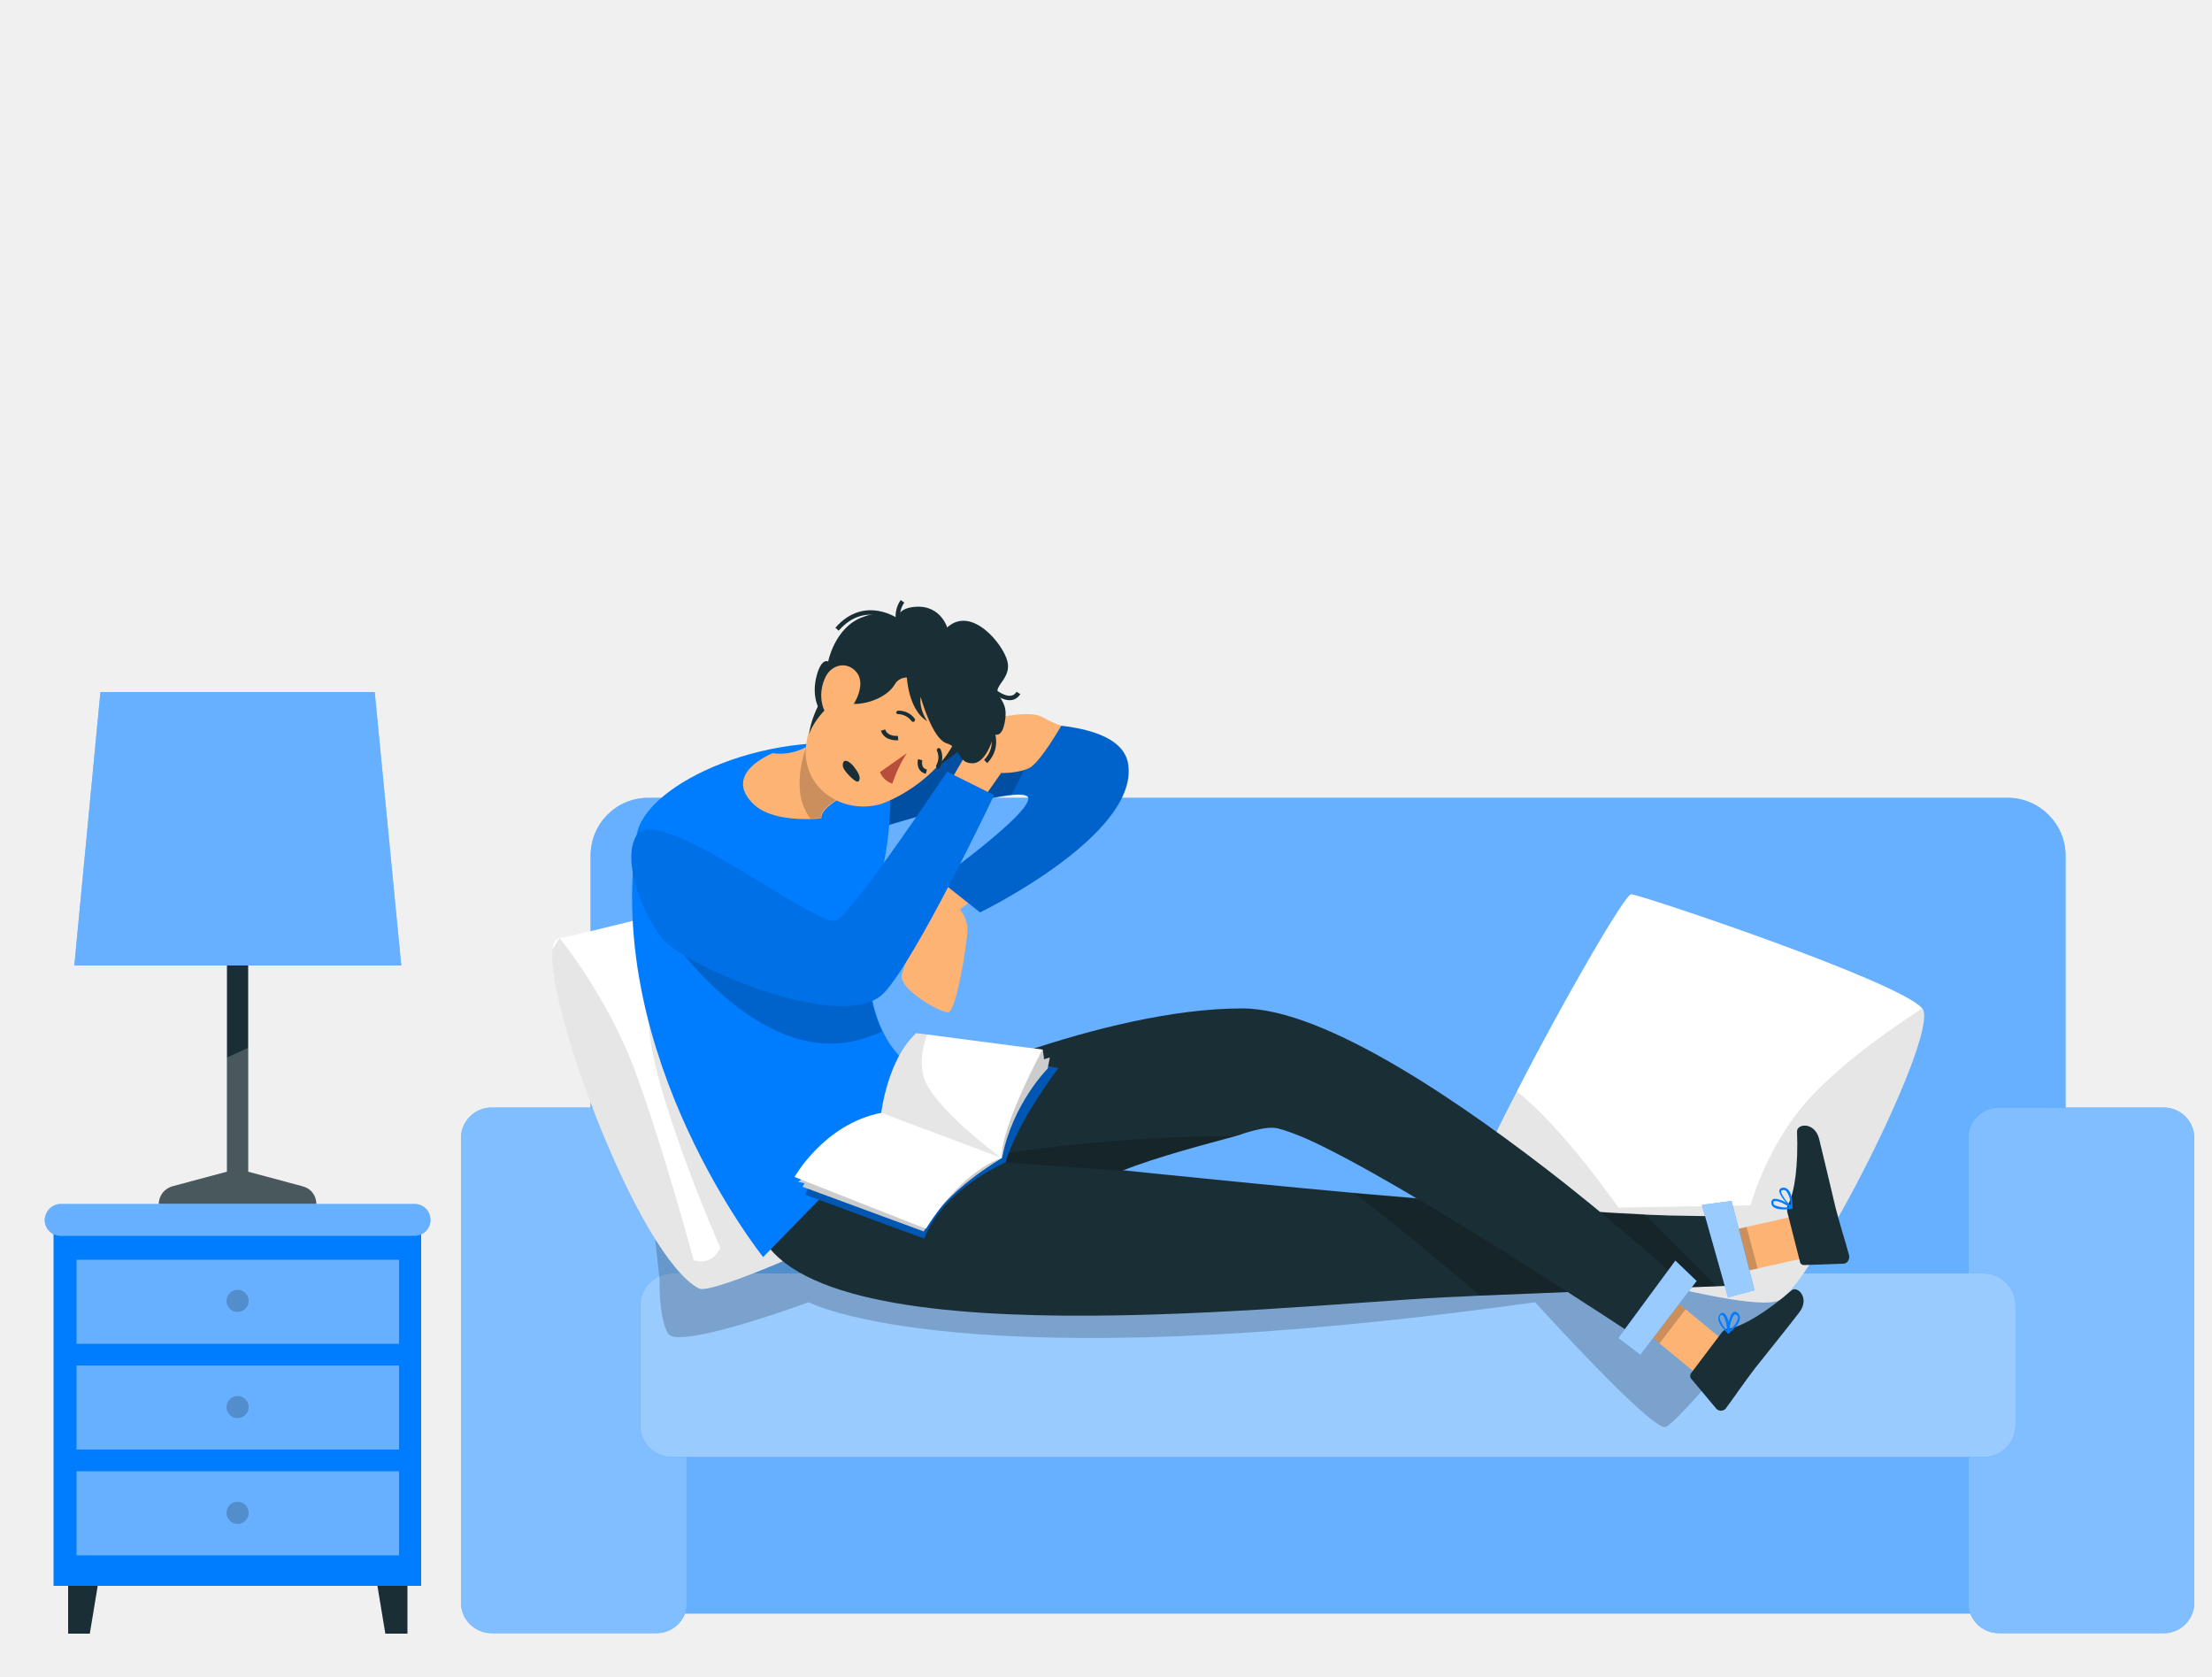
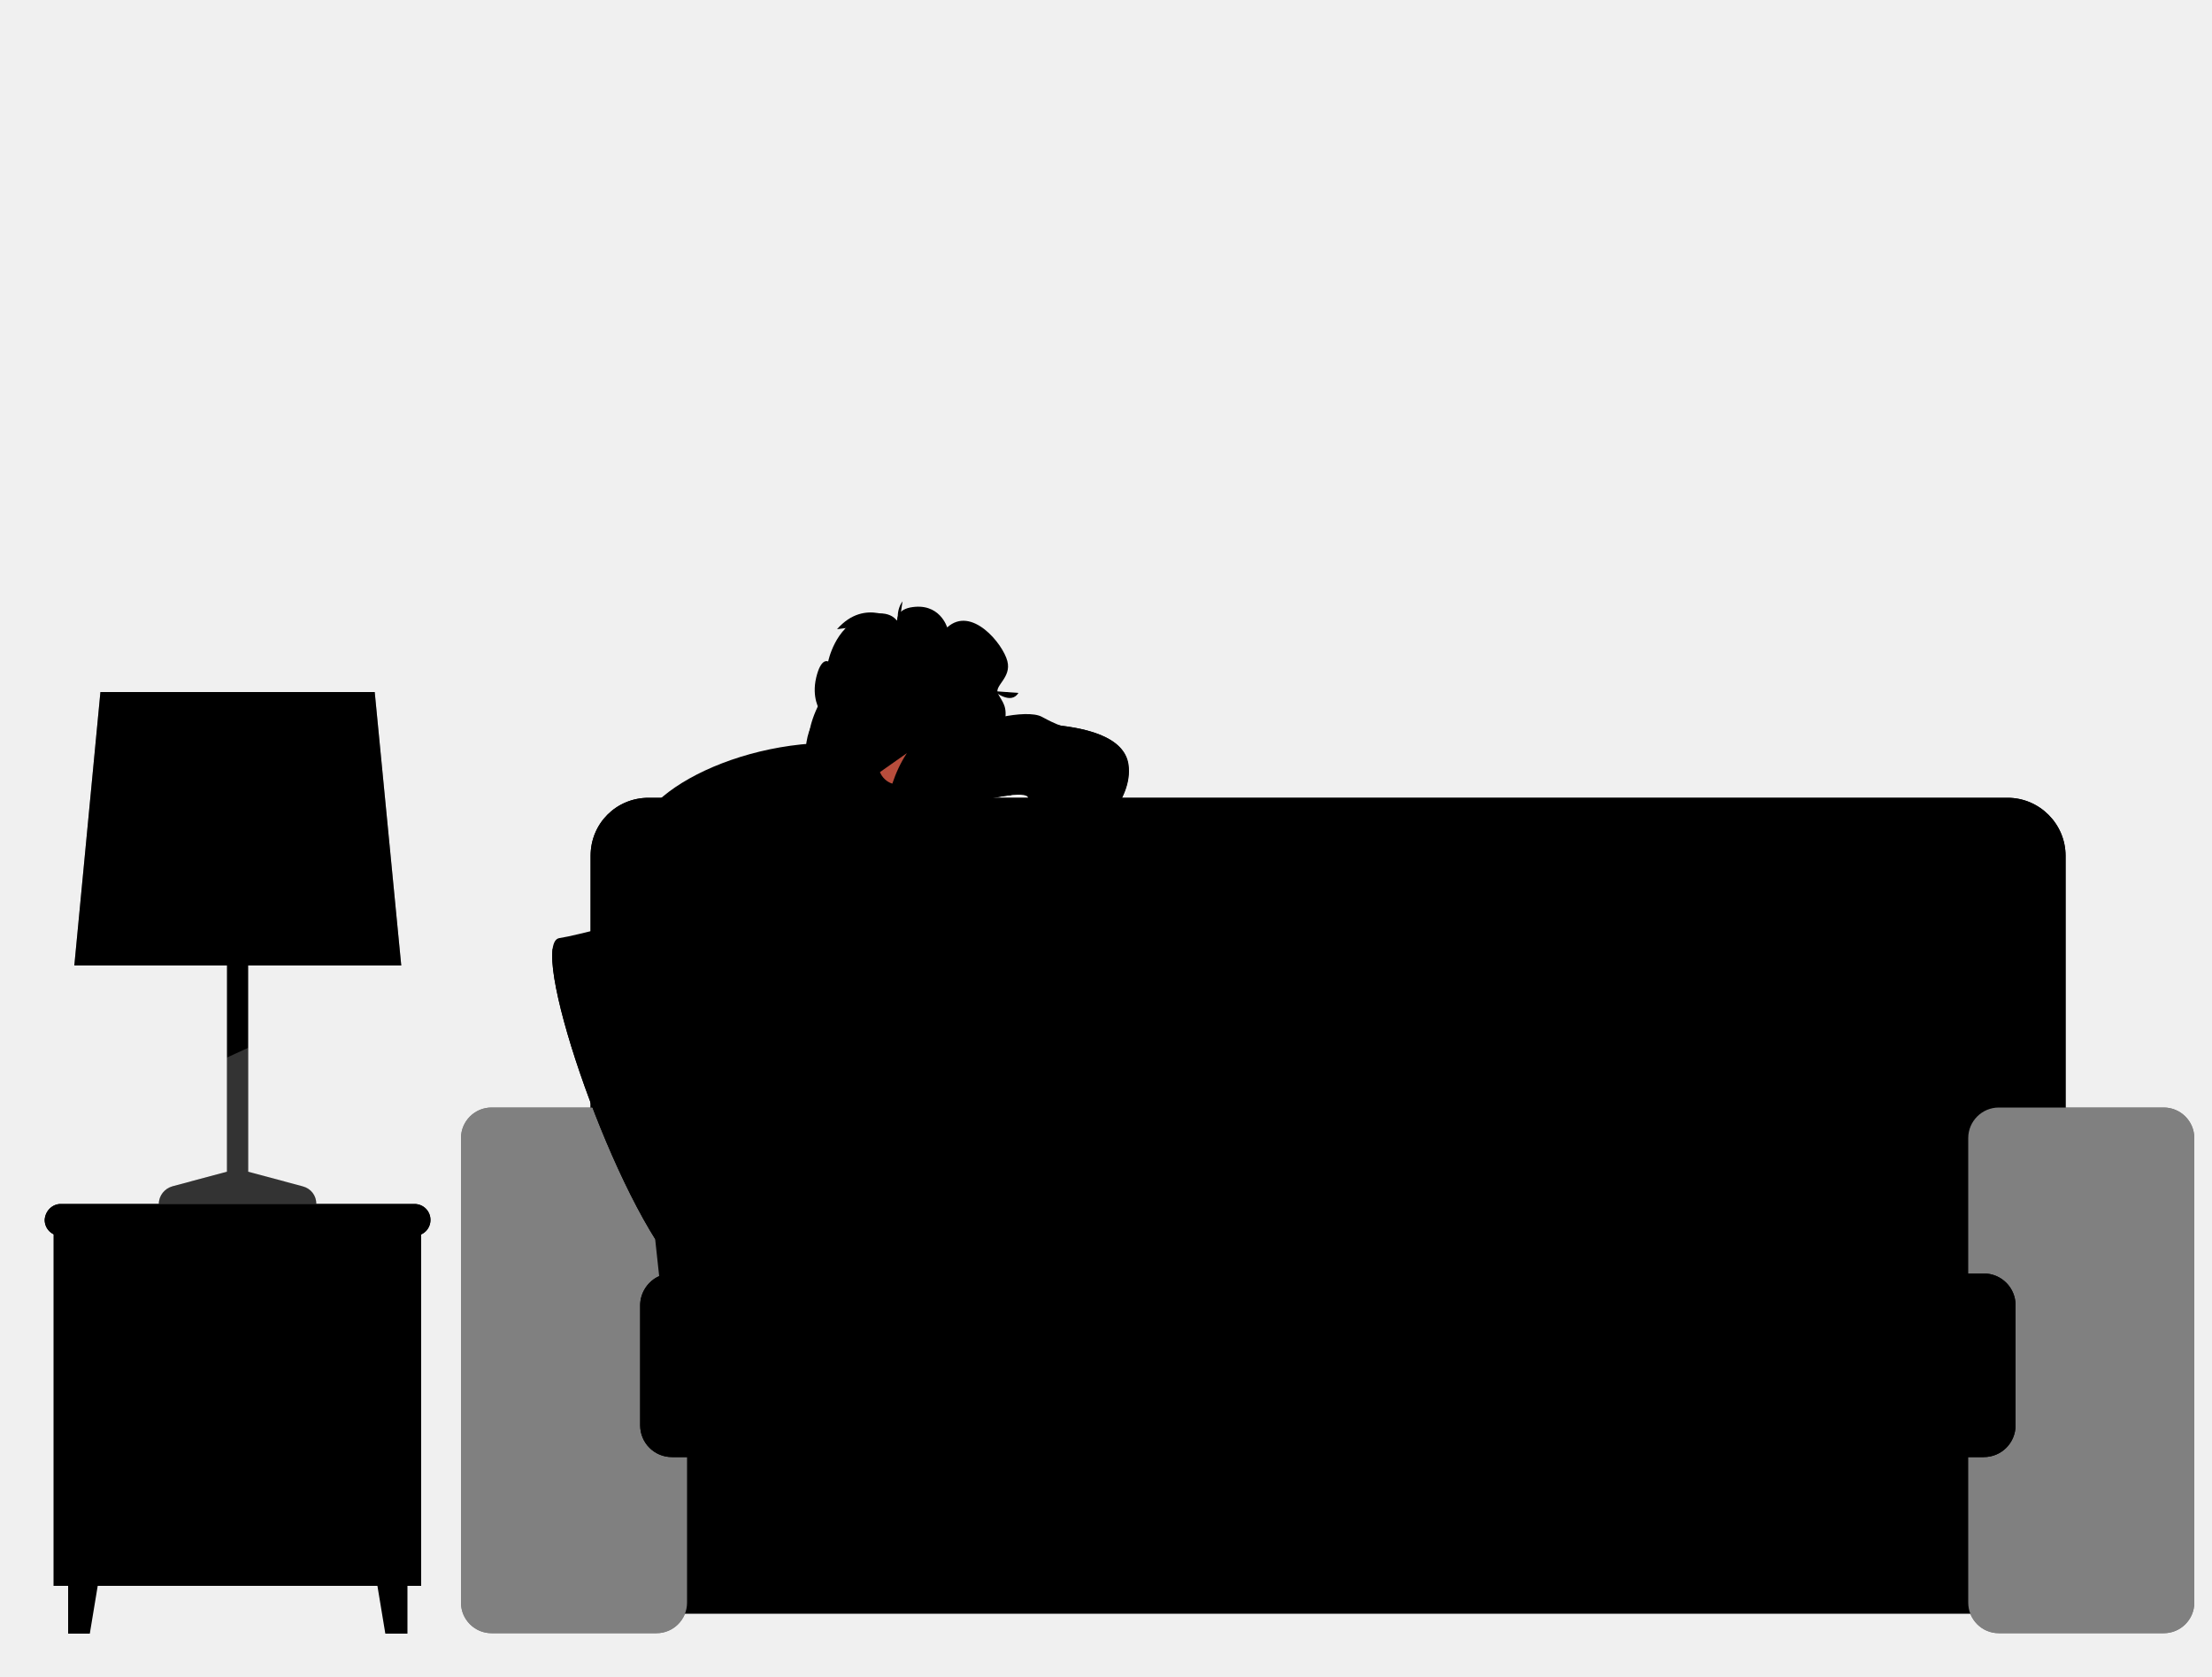
<svg xmlns="http://www.w3.org/2000/svg" version="1.1" id="Layer_1" x="0" y="0" viewBox="0 0 500 379" style="enable-background:new 0 0 500 379" xml:space="preserve">
-   <style>.st0{fill:#1a2e35}.st1{fill:#007cff}.st3{fill:#fff}.st5,.st6{enable-background:new}.st5{opacity:.4;fill:#fff}.st6{opacity:.2}.st8,.st9{enable-background:new}.st8{opacity:.6;fill:#fff}.st9{opacity:.1}.st10{fill:#fcb373}.st12{fill:none;stroke:#1a2e35;strokeWidth:.5;strokeLinecap:round;strokeLinejoin:round;stroke-miterlimit:10}</style>
-   <path class="st0" d="M71.5 272.1H35.9c0-1.9 1.3-3.5 3.1-4l12.3-3.3v-68.6h4.8v68.6l12.3 3.3c1.9.5 3.1 2.1 3.1 4z" />
-   <path class="st1" d="M90.7 218.2H16.8l5.9-61.8h62z" />
-   <path class="st3" d="M90.7 218.2H16.8l5.9-61.8h62z" style="opacity:.4;enable-background:new" />
+   <style>.st0{fill:#1a2e35}.st1{fill:#007cff}.st3{fill:#fff}.st5,.st6{enable-background:new}.st5{opacity:.4;fill:#fff}.st6{opacity:.2}.st8,.st9{enable-background:new}.st8{opacity:.6;fill:#fff}.st9{opacity:.1}.st10{fill:#fcb373}.st12{fill:none;stroke:#1a2e35;strokeWidth:.5;strokeLinecap:round;strokeLinejoin:round;strokeLmiterlimit:10}</style>
+   <path className="st0" d="M71.5 272.1H35.9c0-1.9 1.3-3.5 3.1-4l12.3-3.3v-68.6h4.8v68.6l12.3 3.3c1.9.5 3.1 2.1 3.1 4z" />
+   <path className="st1" d="M90.7 218.2H16.8l5.9-61.8h62z" />
+   <path className="st3" d="M90.7 218.2H16.8l5.9-61.8h62z" style="opacity:.4;enable-background:new" />
  <path d="M71.5 272.1H35.9c0-1.9 1.3-3.5 3.1-4l12.3-3.3V239l4.8-2.2v27.9l12.3 3.3c1.9.6 3.1 2.2 3.1 4.1z" style="opacity:.2;fill:#fff" />
-   <path class="st0" d="M92.1 369.2h-5l-2.4-14.5h7.4zm-76.7 0h4.9l2.4-14.5h-7.3z" />
-   <path class="st1" d="M12.1 274.2h83.1v84.2H12.1z" />
-   <path class="st1" d="M13.7 272.1h80c2 0 3.6 1.6 3.6 3.6s-1.6 3.6-3.6 3.6h-80c-2 0-3.6-1.6-3.6-3.6.1-2 1.7-3.6 3.6-3.6z" />
-   <path class="st5" d="M13.7 272.1h80c2 0 3.6 1.6 3.6 3.6s-1.6 3.6-3.6 3.6h-80c-2 0-3.6-1.6-3.6-3.6.1-2 1.7-3.6 3.6-3.6zm3.6 12.6h72.9v19H17.3z" />
-   <circle class="st6" cx="53.7" cy="294" r="2.5" />
-   <path class="st5" d="M17.3 308.6h72.9v19H17.3z" />
-   <circle class="st6" cx="53.7" cy="318" r="2.5" />
-   <path class="st5" d="M17.3 332.5h72.9v19H17.3z" />
-   <circle class="st6" cx="53.7" cy="341.9" r="2.5" />
-   <path class="st1" d="M133.5 193.4v135.9h333.4V193.4c0-7.2-5.9-13.1-13.1-13.1H146.6c-7.3 0-13.1 5.8-13.1 13.1z" />
-   <path class="st5" d="M133.5 193.4v135.9h333.4V193.4c0-7.2-5.9-13.1-13.1-13.1H146.6c-7.3 0-13.1 5.8-13.1 13.1z" />
-   <path transform="rotate(-180 300.135 342.43)" class="st1" d="M141.7 320.2h316.9v44.5H141.7z" />
-   <path transform="rotate(-180 300.135 342.43)" class="st5" d="M141.7 320.2h316.9v44.5H141.7z" />
-   <path class="st1" d="M444.9 257.2v105c0 3.8 3.1 6.9 6.9 6.9h37.3c3.8 0 6.9-3.1 6.9-6.9v-105c0-3.8-3.1-6.9-6.9-6.9h-37.3c-3.8 0-6.9 3.1-6.9 6.9zm-340.7 0v105c0 3.8 3.1 6.9 6.9 6.9h37.3c3.8 0 6.9-3.1 6.9-6.9v-105c0-3.8-3.1-6.9-6.9-6.9h-37.3c-3.8 0-6.9 3.1-6.9 6.9z" />
+   <path className="st0" d="M92.1 369.2h-5l-2.4-14.5h7.4zm-76.7 0h4.9l2.4-14.5h-7.3z" />
+   <path className="st1" d="M12.1 274.2h83.1v84.2H12.1z" />
+   <path className="st1" d="M13.7 272.1h80c2 0 3.6 1.6 3.6 3.6s-1.6 3.6-3.6 3.6h-80c-2 0-3.6-1.6-3.6-3.6.1-2 1.7-3.6 3.6-3.6z" />
+   <path className="st5" d="M13.7 272.1h80c2 0 3.6 1.6 3.6 3.6s-1.6 3.6-3.6 3.6h-80c-2 0-3.6-1.6-3.6-3.6.1-2 1.7-3.6 3.6-3.6zm3.6 12.6h72.9v19H17.3z" />
+   <circle className="st6" cx="53.7" cy="294" r="2.5" />
+   <path className="st5" d="M17.3 308.6h72.9v19H17.3z" />
+   <circle className="st6" cx="53.7" cy="318" r="2.5" />
+   <path className="st5" d="M17.3 332.5h72.9v19H17.3z" />
+   <circle className="st6" cx="53.7" cy="341.9" r="2.5" />
+   <path className="st1" d="M133.5 193.4v135.9h333.4V193.4c0-7.2-5.9-13.1-13.1-13.1H146.6c-7.3 0-13.1 5.8-13.1 13.1z" />
+   <path className="st5" d="M133.5 193.4v135.9h333.4V193.4c0-7.2-5.9-13.1-13.1-13.1H146.6c-7.3 0-13.1 5.8-13.1 13.1z" />
+   <path transform="rotate(-180 300.135 342.43)" className="st1" d="M141.7 320.2h316.9v44.5H141.7z" />
+   <path transform="rotate(-180 300.135 342.43)" className="st5" d="M141.7 320.2h316.9v44.5H141.7z" />
+   <path className="st1" d="M444.9 257.2v105c0 3.8 3.1 6.9 6.9 6.9h37.3c3.8 0 6.9-3.1 6.9-6.9v-105c0-3.8-3.1-6.9-6.9-6.9h-37.3c-3.8 0-6.9 3.1-6.9 6.9zm-340.7 0v105c0 3.8 3.1 6.9 6.9 6.9h37.3c3.8 0 6.9-3.1 6.9-6.9v-105c0-3.8-3.1-6.9-6.9-6.9h-37.3c-3.8 0-6.9 3.1-6.9 6.9z" />
  <path d="M444.9 257.2v105c0 3.8 3.1 6.9 6.9 6.9h37.3c3.8 0 6.9-3.1 6.9-6.9v-105c0-3.8-3.1-6.9-6.9-6.9h-37.3c-3.8 0-6.9 3.1-6.9 6.9zm-340.7 0v105c0 3.8 3.1 6.9 6.9 6.9h37.3c3.8 0 6.9-3.1 6.9-6.9v-105c0-3.8-3.1-6.9-6.9-6.9h-37.3c-3.8 0-6.9 3.1-6.9 6.9z" style="enable-background:new;opacity:.5;fill:#fff" />
-   <path class="st1" d="M144.7 295v27.1c0 4 3.2 7.2 7.2 7.2h296.5c4 0 7.2-3.2 7.2-7.2V295c0-4-3.2-7.2-7.2-7.2H151.9c-1 0-2 .2-2.9.6-2.5 1.1-4.3 3.7-4.3 6.6z" />
-   <path class="st8" d="M144.7 295v27.1c0 4 3.2 7.2 7.2 7.2h296.5c4 0 7.2-3.2 7.2-7.2V295c0-4-3.2-7.2-7.2-7.2H151.9c-1 0-2 .2-2.9.6-2.5 1.1-4.3 3.7-4.3 6.6z" />
-   <path class="st6" d="m149 288.4.1.7s-.3 8.5 1.9 12.3c.5.8 2.1.9 4.3.7 8.8-.9 27.5-7.8 27.5-7.8s34.2 18.2 164.2 0c0 0 26.3 29.1 29.5 28.2 2.6-.8 23.5-25.9 30.7-34.6l-233.1-7-18.7-1.7-7.3.9.9 8.3z" />
-   <path class="st3" d="M331.3 275c3.2 4.6 63.1 22.5 70.8 18.9 7.5-3.6 35.7-58.9 32.6-65.7l-.2-.3c-5.1-6.1-63.6-25.7-65.8-25.8-1.4 0-15.3 24-25.8 44.5-7.3 14-12.9 26.5-11.6 28.4z" />
-   <path class="st9" d="M331.3 275c3.2 4.6 63.1 22.5 70.8 18.9 7.5-3.6 35.7-58.9 32.6-65.7l-.2-.3s-17.6 11-26.6 21.6c-9 10.6-12.2 22.9-12.2 22.9l-29.9.5s-12.5-18.1-23-26.3c-7.2 14-12.8 26.5-11.5 28.4z" />
-   <path class="st3" d="M158 291.2c3.4 1.8 46.6-17.9 50.7-22.3 4.1-4.5-.7-10.8-.7-10.8s-6.3-14.4-12.5-28.4c-5-11.3-10-22.4-11.7-25.6-3.7-7.1-49.2 6.7-57.3 7.9-.9.1-1.4 1-1.6 2.5-1.6 12.7 19.5 69.6 33.1 76.7z" />
-   <path class="st9" d="M158 291.2c3.4 1.8 46.6-17.9 50.7-22.3 4.1-4.5-.7-10.8-.7-10.8s-6.3-14.4-12.5-28.4c-22.2-4-48.8-7-48.8 1.3 0 14.2 16.1 51 16.1 51-1.9 4.3-6 2.8-6 2.8s-6.6-24.5-12.9-41.8c-6.2-17.3-17.4-31-17.4-31l-1.6 2.5c-1.6 12.7 19.5 69.6 33.1 76.7z" />
+   <path className="st1" d="M144.7 295v27.1c0 4 3.2 7.2 7.2 7.2h296.5c4 0 7.2-3.2 7.2-7.2V295c0-4-3.2-7.2-7.2-7.2H151.9c-1 0-2 .2-2.9.6-2.5 1.1-4.3 3.7-4.3 6.6z" />
+   <path className="st8" d="M144.7 295v27.1c0 4 3.2 7.2 7.2 7.2h296.5c4 0 7.2-3.2 7.2-7.2V295c0-4-3.2-7.2-7.2-7.2H151.9c-1 0-2 .2-2.9.6-2.5 1.1-4.3 3.7-4.3 6.6z" />
+   <path className="st6" d="m149 288.4.1.7s-.3 8.5 1.9 12.3c.5.8 2.1.9 4.3.7 8.8-.9 27.5-7.8 27.5-7.8s34.2 18.2 164.2 0c0 0 26.3 29.1 29.5 28.2 2.6-.8 23.5-25.9 30.7-34.6l-233.1-7-18.7-1.7-7.3.9.9 8.3z" />
+   <path className="st3" d="M331.3 275c3.2 4.6 63.1 22.5 70.8 18.9 7.5-3.6 35.7-58.9 32.6-65.7l-.2-.3c-5.1-6.1-63.6-25.7-65.8-25.8-1.4 0-15.3 24-25.8 44.5-7.3 14-12.9 26.5-11.6 28.4z" />
+   <path className="st9" d="M331.3 275c3.2 4.6 63.1 22.5 70.8 18.9 7.5-3.6 35.7-58.9 32.6-65.7l-.2-.3s-17.6 11-26.6 21.6c-9 10.6-12.2 22.9-12.2 22.9l-29.9.5s-12.5-18.1-23-26.3c-7.2 14-12.8 26.5-11.5 28.4z" />
+   <path className="st3" d="M158 291.2c3.4 1.8 46.6-17.9 50.7-22.3 4.1-4.5-.7-10.8-.7-10.8s-6.3-14.4-12.5-28.4c-5-11.3-10-22.4-11.7-25.6-3.7-7.1-49.2 6.7-57.3 7.9-.9.1-1.4 1-1.6 2.5-1.6 12.7 19.5 69.6 33.1 76.7z" />
+   <path className="st9" d="M158 291.2c3.4 1.8 46.6-17.9 50.7-22.3 4.1-4.5-.7-10.8-.7-10.8s-6.3-14.4-12.5-28.4c-22.2-4-48.8-7-48.8 1.3 0 14.2 16.1 51 16.1 51-1.9 4.3-6 2.8-6 2.8s-6.6-24.5-12.9-41.8c-6.2-17.3-17.4-31-17.4-31l-1.6 2.5c-1.6 12.7 19.5 69.6 33.1 76.7z" />
  <g id="_x3C_Group_x3E__2_">
-     <path class="st10" d="M219.2 195.3s-6.3 3.7-8.8 6.3c-2.4 2.6-5.3 15.2-6.5 18.5-1.1 3.3 8.5 8.7 10.4 8.7s4.4-16.3 4.4-18.6c.1-2.4-1.7-4.7-1.7-4.7l7.3-5.3-5.1-4.9z" />
-     <path class="st1" d="M200.3 166.3s52.5-9.5 54.7 6.5c2.3 16-33.5 33.4-33.5 33.4l-9.3-7.4s21-15.1 20.2-18.5c-.8-3.4-33 6.6-33 6.6l.9-20.6z" />
-     <path class="st6" d="M214.2 197.4c-1.2.8-1.9 1.4-1.9 1.4l.1.1 9.2 7.3s35.7-17.4 33.5-33.4c-.9-6.3-9.6-8.6-19.8-9.2-15.7-.8-34.9 2.7-34.9 2.7l-.8 20.5s20.3-6.3 29-7.2c2.3-.2 3.8-.1 3.9.6.7 2.9-13.2 13.4-18.3 17.2z" />
-     <path class="st6" d="M199.6 186.9s20.3-6.3 29-7.2c3.4-6.2 5.5-11.9 6.7-16-15.7-.8-34.9 2.7-34.9 2.7l-.8 20.5z" />
-     <path class="st10" d="m407.9 284.3-2.5-9.4-21.9 4.9 2.4 9.4z" />
-     <path class="st0" d="m404 273.9 2.9 11.4c.1.4.5.6.9.6l8.8-.3c.8 0 1.4-.7 1.4-1.5v-.3c-1-3.7-1.9-6.3-3.1-10.9-.7-2.9-2.7-11.5-3.7-15.5-1-3.9-5-3.5-5-1.7.3 7.6-.5 13.6-2 16.5-.3.5-.3 1.1-.2 1.7z" />
-     <path class="st1" d="M405.2 272.9c0 .1-.1.2-.1.2-.1 0-.2 0-.2-.1-.3-.3-2.9-2.8-2.7-4 .1-.3.3-.5.5-.5.4-.2.9-.1 1.3.2.5.4.8 1 .9 1.7.2.8.3 1.7.3 2.5zm-.5-.5c.1-1.2-.3-2.4-1-3.3-.3-.2-.6-.2-.9-.1-.2.1-.2.2-.2.2v.3c.5 1.1 1.2 2.1 2.1 2.9z" />
-     <path class="st1" d="M405.2 273c0 .1-.1.1-.2.2-.1 0-2.9.5-4.1-.4-.3-.2-.5-.5-.5-.9-.1-.3.1-.7.4-.9.9-.4 3.5.9 4.3 1.7v.1c.1.1.1.2.1.2zm-4-.6c1 .4 2.1.6 3.2.4-1-.8-2.8-1.6-3.4-1.3-.1 0-.2.1-.1.4v.1c0 .2.1.3.3.4z" />
-     <path class="st6" d="m385.9 289.2-2.4-9.4 11.3-2.5 2.5 9.4z" />
-     <path class="st10" d="m383.5 310.5 5.9-7.7-17.4-14.3-5.9 7.7z" />
-     <path class="st0" d="m389.3 301-7.1 9.4c-.2.3-.2.8 0 1.1l5.7 6.8c.5.6 1.4.7 2 .2.1-.1.2-.1.2-.2 2.3-3.1 3.8-5.4 6.7-9.2 1.8-2.3 7.4-9.2 9.9-12.5 2.5-3.2-.4-6.1-1.7-5-5.8 5-11 8.1-14.2 8.7-.6-.1-1.1.3-1.5.7z" />
-     <path class="st1" d="M390.8 301.3c-.1.1-.2.1-.3 0-.1 0-.1-.1-.1-.2 0-.4.4-4.1 1.5-4.6.2-.1.5-.1.7.1.4.2.7.7.7 1.1 0 .7-.3 1.3-.7 1.8-.5.7-1.2 1.3-1.8 1.8zm.1-.7c1-.7 1.7-1.7 2-2.8 0-.3-.2-.6-.5-.7-.2-.1-.3-.1-.3 0-.1 0-.2.1-.2.2-.6.9-.9 2.1-1 3.3z" />
-     <path class="st1" d="M390.8 301.4h-.2c-.1-.1-2.2-2-2.2-3.4 0-.4.1-.7.4-1 .2-.3.6-.4.9-.2.9.5 1.5 3.3 1.3 4.4l-.1.1c-.1 0-.1.1-.1.1zm-2.1-3.5c.3 1.1.9 2 1.7 2.8 0-1.3-.5-3.2-1.1-3.5-.1 0-.2-.1-.4.1l-.1.1c0 .1-.1.3-.1.5z" />
-     <path class="st6" d="m366.1 296.3 5.9-7.8 9 7.4-5.9 7.7z" />
-     <path class="st0" d="m164.5 248.2 6 25.1c2 35.3 116.6 21.9 155.8 19.9 2.1-.1 5-.2 8.4-.4 16.3-.7 44.6-1.8 53.4-2.1 1.7-.1 2.7-.1 2.7-.1l-.4-15.8c-3.6.1-8 0-13.1-.1-1.7-.1-3.6-.1-5.4-.2-17-.8-40-2.6-63.9-4.7-.7-.1-1.3-.1-2-.2-57.9-5.3-120.9-12.6-120.9-12.6l-20.6-8.8z" />
-     <path class="st1" d="m391.4 271.4 5.2 20.2-6 1.6-5.9-20.9z" />
-     <path class="st8" d="m391.4 271.4 5.2 20.2-6 1.6-5.9-20.9z" />
-     <path class="st6" d="M305.9 269.5c8.1 6 19.9 15.9 28.7 23.3 16.3-.7 44.6-1.8 53.4-2.1l-16.3-16.3c-17-.8-40-2.6-63.9-4.7-.5-.1-1.2-.1-1.9-.2z" />
-     <path class="st0" d="M170.5 273.3c23.9 34.5 81.1-7.9 81.1-7.9.6-.3 1.3-.6 2-.8 8-3.2 19.3-6.1 25.5-7.8.9-.2 1.6-.5 2.2-.7 3.3-1 5.8-1.5 7.5-1.1 1.6.4 3.8 1.2 6.4 2.3 22.2 9.9 75.9 45.6 75.9 45.6l9.5-12.7s-11.2-10.3-26.7-22.6c-22.6-17.8-54.2-39.7-73.1-39.7-31.9 0-73.5 19.2-73.5 19.2l-23-12.5-13.8 38.7z" />
-     <path class="st1" d="m383.5 289.5-12.7 16.7-5-3.8 12.9-17.5z" />
-     <path class="st8" d="m383.5 289.5-12.7 16.7-5-3.8 12.9-17.5z" />
-     <path class="st6" d="m218.8 262.1 34.8 2.5c8-3.2 19.3-6.1 25.5-7.8-32.4-.2-60.3 5.3-60.3 5.3z" />
-     <path class="st1" d="m172.5 284.1 39-40c-5.9-2.3-9.7-6.2-12-11.1-3.4-7-3.7-15.8-2.7-23.8.5-3.8 1.2-7.4 2.1-10.5 4-14.4 1.7-29.6 1.7-29.6-25.9-5.4-54.9 7.9-56.7 19.7-7.5 50.2 28.6 95.3 28.6 95.3z" />
-     <path class="st10" d="m212.7 180.2 5-8.6s.7-4.4 1.5-6.5c.9-2.1 12.8-5 16.3-3.1s4.4 2 4.4 2-4.8 8.4-7.3 9.6c-2.5 1.2-6.3 1.1-6.3 1.1l-7.1 10.1-6.5-4.6zm-42.2 1.7c3.3 3 9.4 3.3 12.8 3.2 1.4 0 2.4-.2 2.4-.2-.4-2.5 6.8-6 6.8-6l-6.5-12-.3-.5c-.2.2-.5.4-.7.6-.9.8-1.8 1.4-2.7 1.8-4.1 2.2-7.6 1.4-7.6 1.4s-11.8 4.6-4.2 11.7z" />
-     <path class="st6" d="M183.2 185c1.4 0 2.4-.2 2.4-.2-.4-2.5 6.8-6 6.8-6l-6.5-12-1 .1-2.1.3s-.3.6-.6 1.6c-1.1 3.3-3.1 11 1 16.2z" />
-     <path class="st0" d="M221 165s-7.9 10.9-16.6 9.6c-8.7-1.3 8.8-19 8.8-19l7.8 9.4z" />
-     <path class="st10" d="M182.3 167.7c-1 5.9 2 10.8 6.6 13.1 2.9 1.5 6.5 1.9 9.9 1 .5-.1.9-.3 1.4-.5 8.2-3.3 19.1-12.7 16.7-22.6-1.6-7.1-8.7-11.5-15.8-9.8-2 .5-3.9 1.4-5.5 2.7-7.5 6.1-12.2 9.3-13.3 16.1z" />
+     <path className="st10" d="M219.2 195.3s-6.3 3.7-8.8 6.3c-2.4 2.6-5.3 15.2-6.5 18.5-1.1 3.3 8.5 8.7 10.4 8.7s4.4-16.3 4.4-18.6c.1-2.4-1.7-4.7-1.7-4.7l7.3-5.3-5.1-4.9z" />
+     <path className="st1" d="M200.3 166.3s52.5-9.5 54.7 6.5c2.3 16-33.5 33.4-33.5 33.4l-9.3-7.4s21-15.1 20.2-18.5c-.8-3.4-33 6.6-33 6.6l.9-20.6z" />
+     <path className="st6" d="M214.2 197.4c-1.2.8-1.9 1.4-1.9 1.4l.1.1 9.2 7.3s35.7-17.4 33.5-33.4c-.9-6.3-9.6-8.6-19.8-9.2-15.7-.8-34.9 2.7-34.9 2.7l-.8 20.5s20.3-6.3 29-7.2c2.3-.2 3.8-.1 3.9.6.7 2.9-13.2 13.4-18.3 17.2z" />
+     <path className="st6" d="M199.6 186.9s20.3-6.3 29-7.2c3.4-6.2 5.5-11.9 6.7-16-15.7-.8-34.9 2.7-34.9 2.7l-.8 20.5z" />
+     <path className="st10" d="m407.9 284.3-2.5-9.4-21.9 4.9 2.4 9.4z" />
+     <path className="st0" d="m404 273.9 2.9 11.4c.1.4.5.6.9.6l8.8-.3c.8 0 1.4-.7 1.4-1.5v-.3c-1-3.7-1.9-6.3-3.1-10.9-.7-2.9-2.7-11.5-3.7-15.5-1-3.9-5-3.5-5-1.7.3 7.6-.5 13.6-2 16.5-.3.5-.3 1.1-.2 1.7z" />
+     <path className="st1" d="M405.2 272.9c0 .1-.1.2-.1.2-.1 0-.2 0-.2-.1-.3-.3-2.9-2.8-2.7-4 .1-.3.3-.5.5-.5.4-.2.9-.1 1.3.2.5.4.8 1 .9 1.7.2.8.3 1.7.3 2.5zm-.5-.5c.1-1.2-.3-2.4-1-3.3-.3-.2-.6-.2-.9-.1-.2.1-.2.2-.2.2v.3c.5 1.1 1.2 2.1 2.1 2.9z" />
+     <path className="st1" d="M405.2 273c0 .1-.1.1-.2.2-.1 0-2.9.5-4.1-.4-.3-.2-.5-.5-.5-.9-.1-.3.1-.7.4-.9.9-.4 3.5.9 4.3 1.7v.1c.1.1.1.2.1.2zm-4-.6c1 .4 2.1.6 3.2.4-1-.8-2.8-1.6-3.4-1.3-.1 0-.2.1-.1.4v.1c0 .2.1.3.3.4z" />
+     <path className="st6" d="m385.9 289.2-2.4-9.4 11.3-2.5 2.5 9.4z" />
+     <path className="st10" d="m383.5 310.5 5.9-7.7-17.4-14.3-5.9 7.7z" />
+     <path className="st0" d="m389.3 301-7.1 9.4c-.2.3-.2.8 0 1.1l5.7 6.8c.5.6 1.4.7 2 .2.1-.1.2-.1.2-.2 2.3-3.1 3.8-5.4 6.7-9.2 1.8-2.3 7.4-9.2 9.9-12.5 2.5-3.2-.4-6.1-1.7-5-5.8 5-11 8.1-14.2 8.7-.6-.1-1.1.3-1.5.7z" />
+     <path className="st1" d="M390.8 301.3c-.1.1-.2.1-.3 0-.1 0-.1-.1-.1-.2 0-.4.4-4.1 1.5-4.6.2-.1.5-.1.7.1.4.2.7.7.7 1.1 0 .7-.3 1.3-.7 1.8-.5.7-1.2 1.3-1.8 1.8zm.1-.7c1-.7 1.7-1.7 2-2.8 0-.3-.2-.6-.5-.7-.2-.1-.3-.1-.3 0-.1 0-.2.1-.2.2-.6.9-.9 2.1-1 3.3z" />
+     <path className="st1" d="M390.8 301.4h-.2c-.1-.1-2.2-2-2.2-3.4 0-.4.1-.7.4-1 .2-.3.6-.4.9-.2.9.5 1.5 3.3 1.3 4.4l-.1.1c-.1 0-.1.1-.1.1zm-2.1-3.5c.3 1.1.9 2 1.7 2.8 0-1.3-.5-3.2-1.1-3.5-.1 0-.2-.1-.4.1l-.1.1c0 .1-.1.3-.1.5z" />
+     <path className="st6" d="m366.1 296.3 5.9-7.8 9 7.4-5.9 7.7z" />
+     <path className="st0" d="m164.5 248.2 6 25.1c2 35.3 116.6 21.9 155.8 19.9 2.1-.1 5-.2 8.4-.4 16.3-.7 44.6-1.8 53.4-2.1 1.7-.1 2.7-.1 2.7-.1l-.4-15.8c-3.6.1-8 0-13.1-.1-1.7-.1-3.6-.1-5.4-.2-17-.8-40-2.6-63.9-4.7-.7-.1-1.3-.1-2-.2-57.9-5.3-120.9-12.6-120.9-12.6l-20.6-8.8z" />
+     <path className="st1" d="m391.4 271.4 5.2 20.2-6 1.6-5.9-20.9z" />
+     <path className="st8" d="m391.4 271.4 5.2 20.2-6 1.6-5.9-20.9z" />
+     <path className="st6" d="M305.9 269.5c8.1 6 19.9 15.9 28.7 23.3 16.3-.7 44.6-1.8 53.4-2.1l-16.3-16.3c-17-.8-40-2.6-63.9-4.7-.5-.1-1.2-.1-1.9-.2z" />
+     <path className="st0" d="M170.5 273.3c23.9 34.5 81.1-7.9 81.1-7.9.6-.3 1.3-.6 2-.8 8-3.2 19.3-6.1 25.5-7.8.9-.2 1.6-.5 2.2-.7 3.3-1 5.8-1.5 7.5-1.1 1.6.4 3.8 1.2 6.4 2.3 22.2 9.9 75.9 45.6 75.9 45.6l9.5-12.7s-11.2-10.3-26.7-22.6c-22.6-17.8-54.2-39.7-73.1-39.7-31.9 0-73.5 19.2-73.5 19.2l-23-12.5-13.8 38.7z" />
+     <path className="st1" d="m383.5 289.5-12.7 16.7-5-3.8 12.9-17.5z" />
+     <path className="st8" d="m383.5 289.5-12.7 16.7-5-3.8 12.9-17.5z" />
+     <path className="st6" d="m218.8 262.1 34.8 2.5c8-3.2 19.3-6.1 25.5-7.8-32.4-.2-60.3 5.3-60.3 5.3z" />
+     <path className="st1" d="m172.5 284.1 39-40c-5.9-2.3-9.7-6.2-12-11.1-3.4-7-3.7-15.8-2.7-23.8.5-3.8 1.2-7.4 2.1-10.5 4-14.4 1.7-29.6 1.7-29.6-25.9-5.4-54.9 7.9-56.7 19.7-7.5 50.2 28.6 95.3 28.6 95.3z" />
+     <path className="st10" d="m212.7 180.2 5-8.6s.7-4.4 1.5-6.5c.9-2.1 12.8-5 16.3-3.1s4.4 2 4.4 2-4.8 8.4-7.3 9.6c-2.5 1.2-6.3 1.1-6.3 1.1l-7.1 10.1-6.5-4.6zm-42.2 1.7c3.3 3 9.4 3.3 12.8 3.2 1.4 0 2.4-.2 2.4-.2-.4-2.5 6.8-6 6.8-6l-6.5-12-.3-.5c-.2.2-.5.4-.7.6-.9.8-1.8 1.4-2.7 1.8-4.1 2.2-7.6 1.4-7.6 1.4s-11.8 4.6-4.2 11.7z" />
+     <path className="st6" d="M183.2 185c1.4 0 2.4-.2 2.4-.2-.4-2.5 6.8-6 6.8-6l-6.5-12-1 .1-2.1.3s-.3.6-.6 1.6c-1.1 3.3-3.1 11 1 16.2z" />
+     <path className="st0" d="M221 165s-7.9 10.9-16.6 9.6c-8.7-1.3 8.8-19 8.8-19l7.8 9.4z" />
+     <path className="st10" d="M182.3 167.7c-1 5.9 2 10.8 6.6 13.1 2.9 1.5 6.5 1.9 9.9 1 .5-.1.9-.3 1.4-.5 8.2-3.3 19.1-12.7 16.7-22.6-1.6-7.1-8.7-11.5-15.8-9.8-2 .5-3.9 1.4-5.5 2.7-7.5 6.1-12.2 9.3-13.3 16.1z" />
    <path d="M205 170.2c-1.4 2.1-2.5 4.5-3.3 6.9-1.3-.4-2.3-1.4-2.8-2.6l6.1-4.3z" style="fill:#b84d3c" />
-     <path class="st0" d="M202.6 161.1c.1.2.2.3.4.3 1.2 0 2.3.6 3 1.5.1.2.4.3.6.2.2-.1.3-.4.2-.6-.8-1.2-2.2-1.9-3.7-1.9-.3 0-.5.2-.5.4-.1 0-.1.1 0 .1zm9.1 12.4c0 .1.1.2.1.2.2.1.5 0 .6-.2.7-1.3.8-2.8.2-4.2-.1-.2-.4-.3-.6-.2-.2.1-.3.4-.2.6.5 1.1.4 2.3-.2 3.3 0 .3 0 .4.1.5zm-2.3-23.1-3 3c-1.4-.6-3.2-.3-4.1 1.2-1.9 3.3-7.5 5.1-10.9 4.3 0 0 1.2-1 .1-1.8-1.1-.8-7.2 4.5-8.6 8.8 0 0 .3-5.2 5.6-12.1 4.9-6.4 9.8-10.6 13.2-11.3l7.7 7.9z" />
-     <path class="st12" d="M203 166.8s-2.7.3-3.4-1.8m8.4 6.7s-.6 2.2 1.4 2.7" />
-     <path class="st0" d="M191.7 172.1c.4.2.8.6 1.1.9.6.8 1.9 2.3 1.4 3.4-.4 1-2.4-1.3-2.7-1.6-.4-.5-1-1.2-1-1.8 0-1.2.6-1.2 1.2-.9zm13.2-20.6s-.1 8.6 4.7 11.5c0 0-1.9-2.6-1.5-5.5 0 0 2.6 9.5 5.9 10.5 3.3 1 2.4 4.5 5.8 4.5s4.9-6.6 4.9-6.6 1.7 1.1 2.4-2.6-.5-4.6-1.5-6.5c-1-1.8 3.1-3.6 2.1-7.4-1-3.9-8.1-12.6-13.6-7.6 0 0-1.7-5.8-8.4-4.5-3.3.7-2.9 3.1-2.9 3.1s-1.7-3.3-7.9-.9c-6.2 2.3-7.7 10-7.7 10s-1.6-1-2.7 3.6.8 7.4.8 7.4 9.9-11.7 19.6-9z" />
-     <path class="st10" d="M186.7 152.8c-1.1 2.1-1.4 4.6-.7 6.9.9 3.1 4.1 2.9 6.1.6 1.8-2.1 3.5-6.2 1.4-8.5-2.1-2.4-5.4-1.6-6.8 1z" />
-     <path class="st12" d="M224.7 156.2s3.8 3.2 5.5.4m-6.5 7.4s2.7 4.4-.9 8.1m-19.6-30.6s-1-3.1.8-5.6" />
-     <path class="st12" d="M203 140.4s-7.4-5.5-13.8 1.8" />
-     <path class="st6" d="M214.2 197.4c-1.2.8-1.9 1.4-1.9 1.4l.1.1 1.8-1.5zm-65.1 11.1s22.1 34.8 47 25.9c1.2-.4 2.3-.8 3.3-1.3-3.4-7-3.7-15.8-2.7-23.8-3 3.3-7.1 6.6-11.1 6.2-7.6-.8-36.5-7-36.5-7z" />
-     <path class="st1" d="M143.8 188.9c4.6-8.1 41.3 21.3 45.3 19.1 4-2.2 25-33.6 25-33.6l10.6 5.3s-18 37.9-25.1 44.9c-9.2 9-44.7-6.2-49.9-12.5-5-6.4-9-17.8-5.9-23.2z" />
-     <path class="st9" d="M143.8 188.9c4.6-8.1 41.3 21.3 45.3 19.1 4-2.2 25-33.6 25-33.6l10.6 5.3s-18 37.9-25.1 44.9c-9.2 9-44.7-6.2-49.9-12.5-5-6.4-9-17.8-5.9-23.2z" />
-     <path class="st1" d="m210.6 236 28.6 5.4s-9.4 12.3-11.9 21.3c0 0-14.1 5.9-18.4 17.2L182 270s3.6-10.4 19.3-16.5c0 0 1.6-13.1 9.3-17.5z" />
+     <path className="st0" d="M202.6 161.1c.1.2.2.3.4.3 1.2 0 2.3.6 3 1.5.1.2.4.3.6.2.2-.1.3-.4.2-.6-.8-1.2-2.2-1.9-3.7-1.9-.3 0-.5.2-.5.4-.1 0-.1.1 0 .1zm9.1 12.4c0 .1.1.2.1.2.2.1.5 0 .6-.2.7-1.3.8-2.8.2-4.2-.1-.2-.4-.3-.6-.2-.2.1-.3.4-.2.6.5 1.1.4 2.3-.2 3.3 0 .3 0 .4.1.5zm-2.3-23.1-3 3c-1.4-.6-3.2-.3-4.1 1.2-1.9 3.3-7.5 5.1-10.9 4.3 0 0 1.2-1 .1-1.8-1.1-.8-7.2 4.5-8.6 8.8 0 0 .3-5.2 5.6-12.1 4.9-6.4 9.8-10.6 13.2-11.3l7.7 7.9z" />
+     <path className="st12" d="M203 166.8s-2.7.3-3.4-1.8m8.4 6.7s-.6 2.2 1.4 2.7" />
+     <path className="st0" d="M191.7 172.1c.4.2.8.6 1.1.9.6.8 1.9 2.3 1.4 3.4-.4 1-2.4-1.3-2.7-1.6-.4-.5-1-1.2-1-1.8 0-1.2.6-1.2 1.2-.9zm13.2-20.6s-.1 8.6 4.7 11.5c0 0-1.9-2.6-1.5-5.5 0 0 2.6 9.5 5.9 10.5 3.3 1 2.4 4.5 5.8 4.5s4.9-6.6 4.9-6.6 1.7 1.1 2.4-2.6-.5-4.6-1.5-6.5c-1-1.8 3.1-3.6 2.1-7.4-1-3.9-8.1-12.6-13.6-7.6 0 0-1.7-5.8-8.4-4.5-3.3.7-2.9 3.1-2.9 3.1s-1.7-3.3-7.9-.9c-6.2 2.3-7.7 10-7.7 10s-1.6-1-2.7 3.6.8 7.4.8 7.4 9.9-11.7 19.6-9z" />
+     <path className="st10" d="M186.7 152.8c-1.1 2.1-1.4 4.6-.7 6.9.9 3.1 4.1 2.9 6.1.6 1.8-2.1 3.5-6.2 1.4-8.5-2.1-2.4-5.4-1.6-6.8 1z" />
+     <path className="st12" d="M224.7 156.2s3.8 3.2 5.5.4m-6.5 7.4s2.7 4.4-.9 8.1m-19.6-30.6s-1-3.1.8-5.6" />
+     <path className="st12" d="M203 140.4s-7.4-5.5-13.8 1.8" />
+     <path className="st6" d="M214.2 197.4c-1.2.8-1.9 1.4-1.9 1.4l.1.1 1.8-1.5zm-65.1 11.1s22.1 34.8 47 25.9c1.2-.4 2.3-.8 3.3-1.3-3.4-7-3.7-15.8-2.7-23.8-3 3.3-7.1 6.6-11.1 6.2-7.6-.8-36.5-7-36.5-7z" />
+     <path className="st1" d="M143.8 188.9c4.6-8.1 41.3 21.3 45.3 19.1 4-2.2 25-33.6 25-33.6l10.6 5.3s-18 37.9-25.1 44.9c-9.2 9-44.7-6.2-49.9-12.5-5-6.4-9-17.8-5.9-23.2z" />
+     <path className="st9" d="M143.8 188.9c4.6-8.1 41.3 21.3 45.3 19.1 4-2.2 25-33.6 25-33.6l10.6 5.3s-18 37.9-25.1 44.9c-9.2 9-44.7-6.2-49.9-12.5-5-6.4-9-17.8-5.9-23.2z" />
+     <path className="st1" d="m210.6 236 28.6 5.4s-9.4 12.3-11.9 21.3c0 0-14.1 5.9-18.4 17.2L182 270s3.6-10.4 19.3-16.5c0 0 1.6-13.1 9.3-17.5z" />
    <path d="m210.6 236 28.6 5.4s-9.4 12.3-11.9 21.3c0 0-14.1 5.9-18.4 17.2L182 270s3.6-10.4 19.3-16.5c0 0 1.6-13.1 9.3-17.5z" style="opacity:.3;enable-background:new" />
-     <path class="st3" d="m235.7 237.2.3 2.2 1.3-.4-.5 2.5s-8 8-10.3 20.2c0 0-13 7.4-17.7 16.6l-27.4-10.1.5-.8-1.5-.3 22-15 5.2-16 28.1 1.1z" />
-     <path class="st6" d="m235.7 237.2.3 2.2 1.3-.4-.5 2.5s-8 8-10.3 20.2c0 0-13 7.4-17.7 16.6l-27.4-10.1.5-.8-1.5-.3 22-15 5.2-16 28.1 1.1z" />
-     <path class="st3" d="M226.4 261.7s-8.6 2.4-17.1 16L179.6 266s6.7-12 19.6-14.5c0 0 1.4-12.1 7.9-18l2.5.3 26 3.4c.1 0-9.3 17.1-9.2 24.5z" />
-     <path class="st9" d="m226.4 261.7-27.2-10.2s1.4-12.1 7.9-18l2.5.3c-1.2 3.1-2 7.4-.2 11.1 3.5 7 17 16.8 17 16.8z" />
+     <path className="st3" d="m235.7 237.2.3 2.2 1.3-.4-.5 2.5s-8 8-10.3 20.2c0 0-13 7.4-17.7 16.6l-27.4-10.1.5-.8-1.5-.3 22-15 5.2-16 28.1 1.1z" />
+     <path className="st6" d="m235.7 237.2.3 2.2 1.3-.4-.5 2.5s-8 8-10.3 20.2c0 0-13 7.4-17.7 16.6l-27.4-10.1.5-.8-1.5-.3 22-15 5.2-16 28.1 1.1z" />
+     <path className="st3" d="M226.4 261.7s-8.6 2.4-17.1 16L179.6 266s6.7-12 19.6-14.5c0 0 1.4-12.1 7.9-18l2.5.3 26 3.4c.1 0-9.3 17.1-9.2 24.5z" />
+     <path className="st9" d="m226.4 261.7-27.2-10.2s1.4-12.1 7.9-18l2.5.3c-1.2 3.1-2 7.4-.2 11.1 3.5 7 17 16.8 17 16.8z" />
  </g>
</svg>
